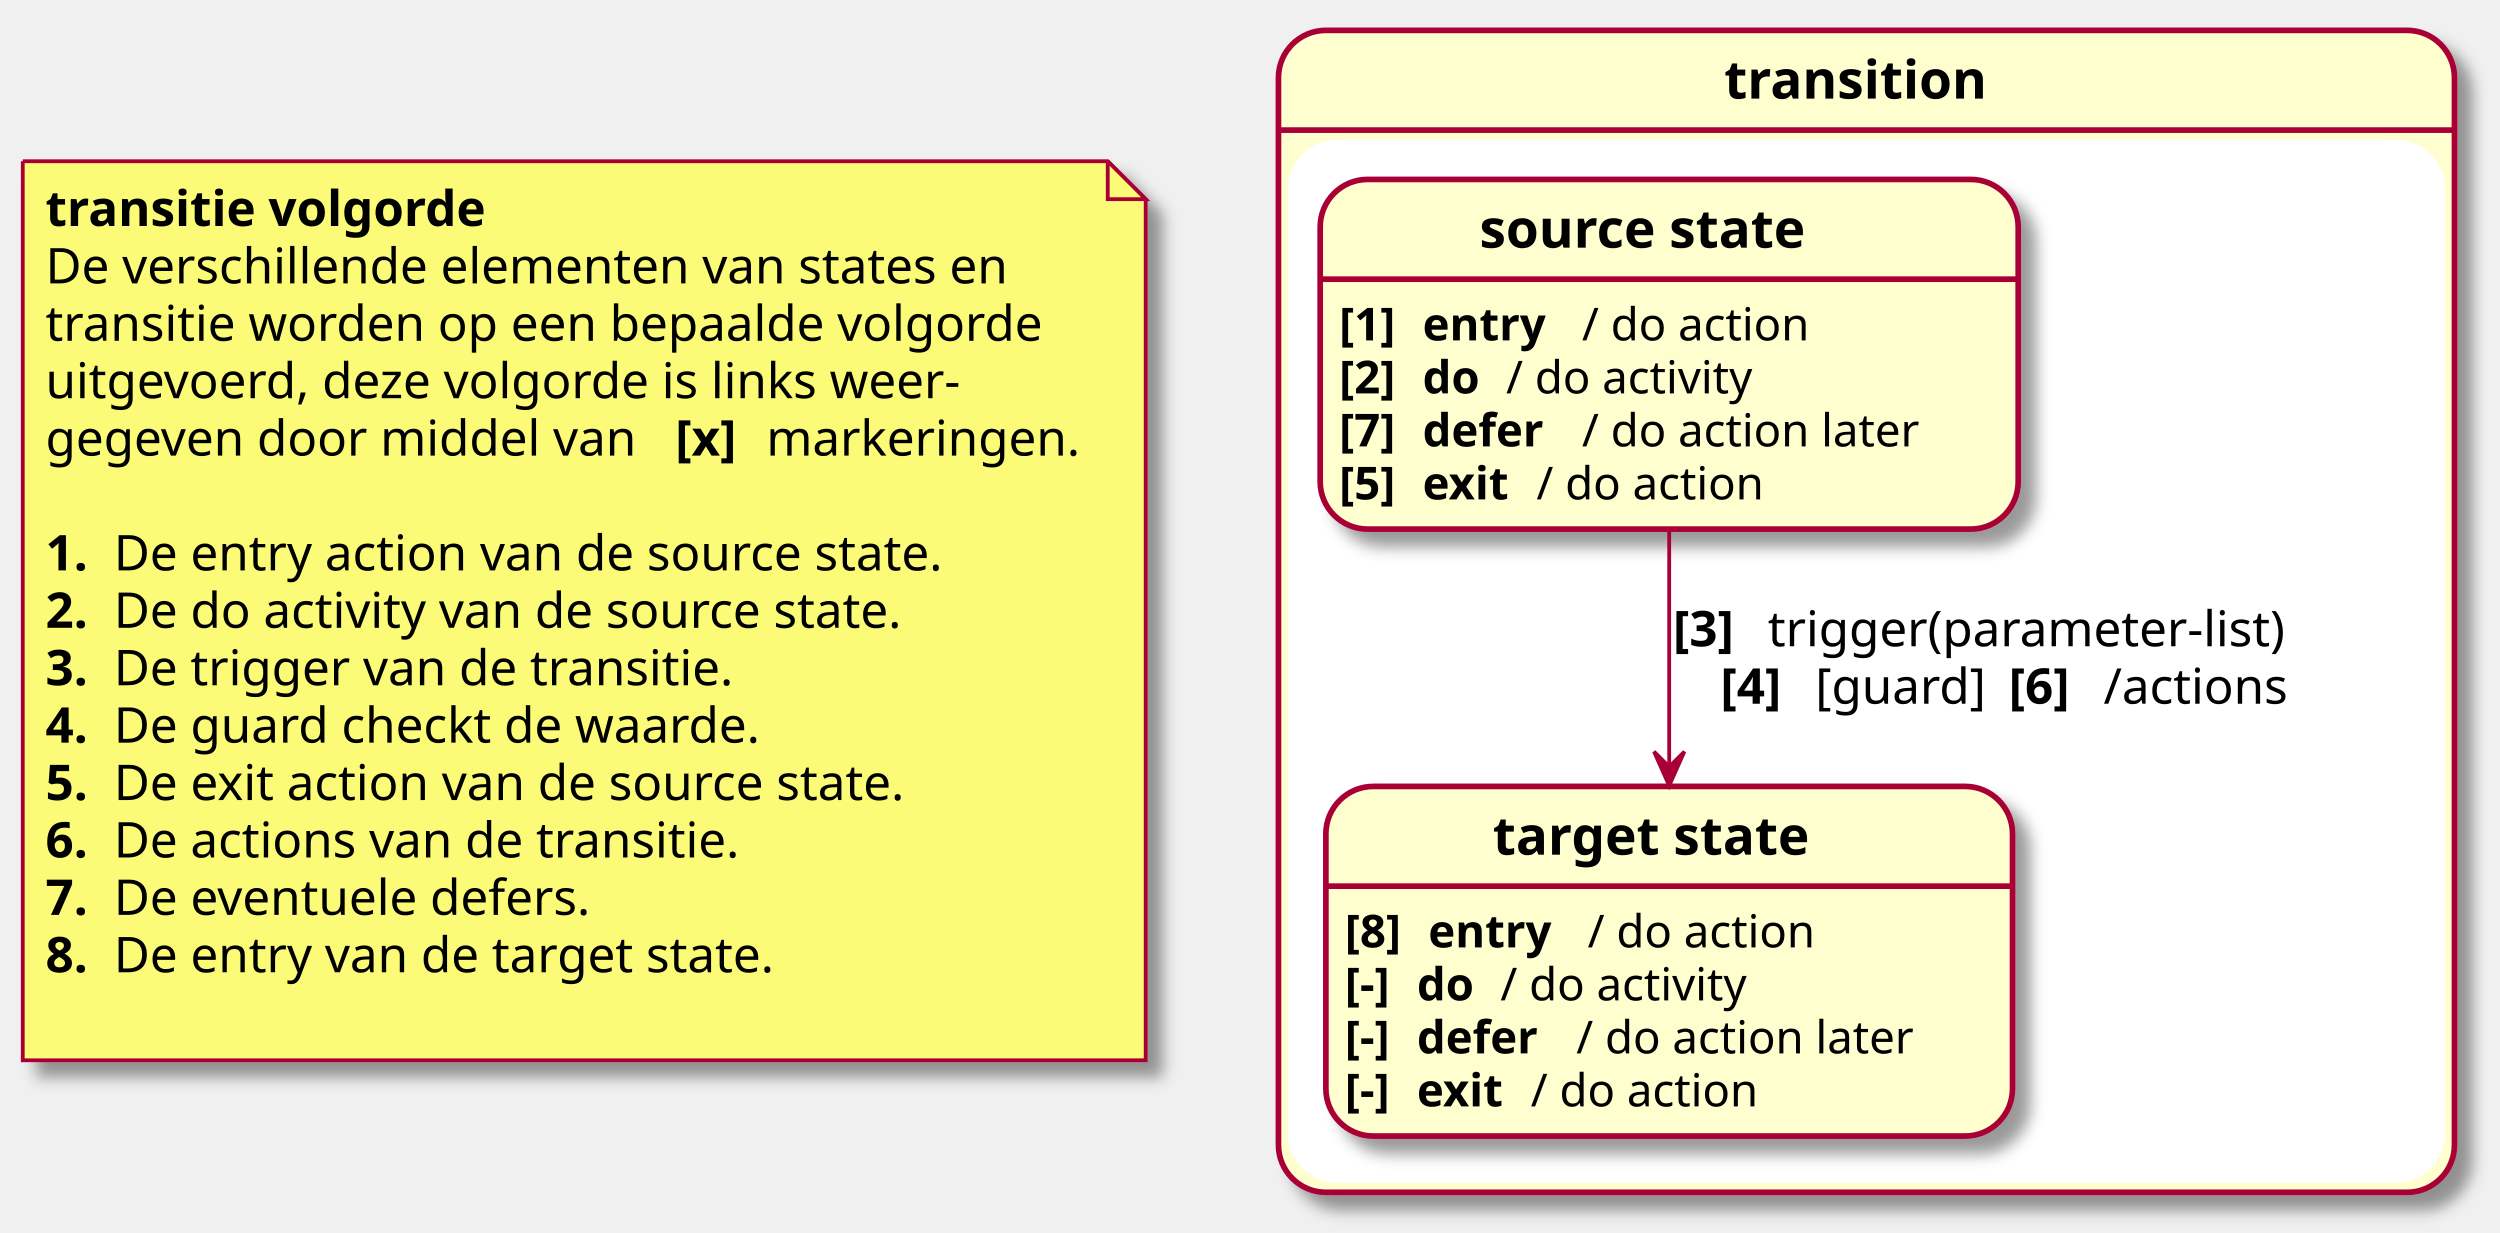
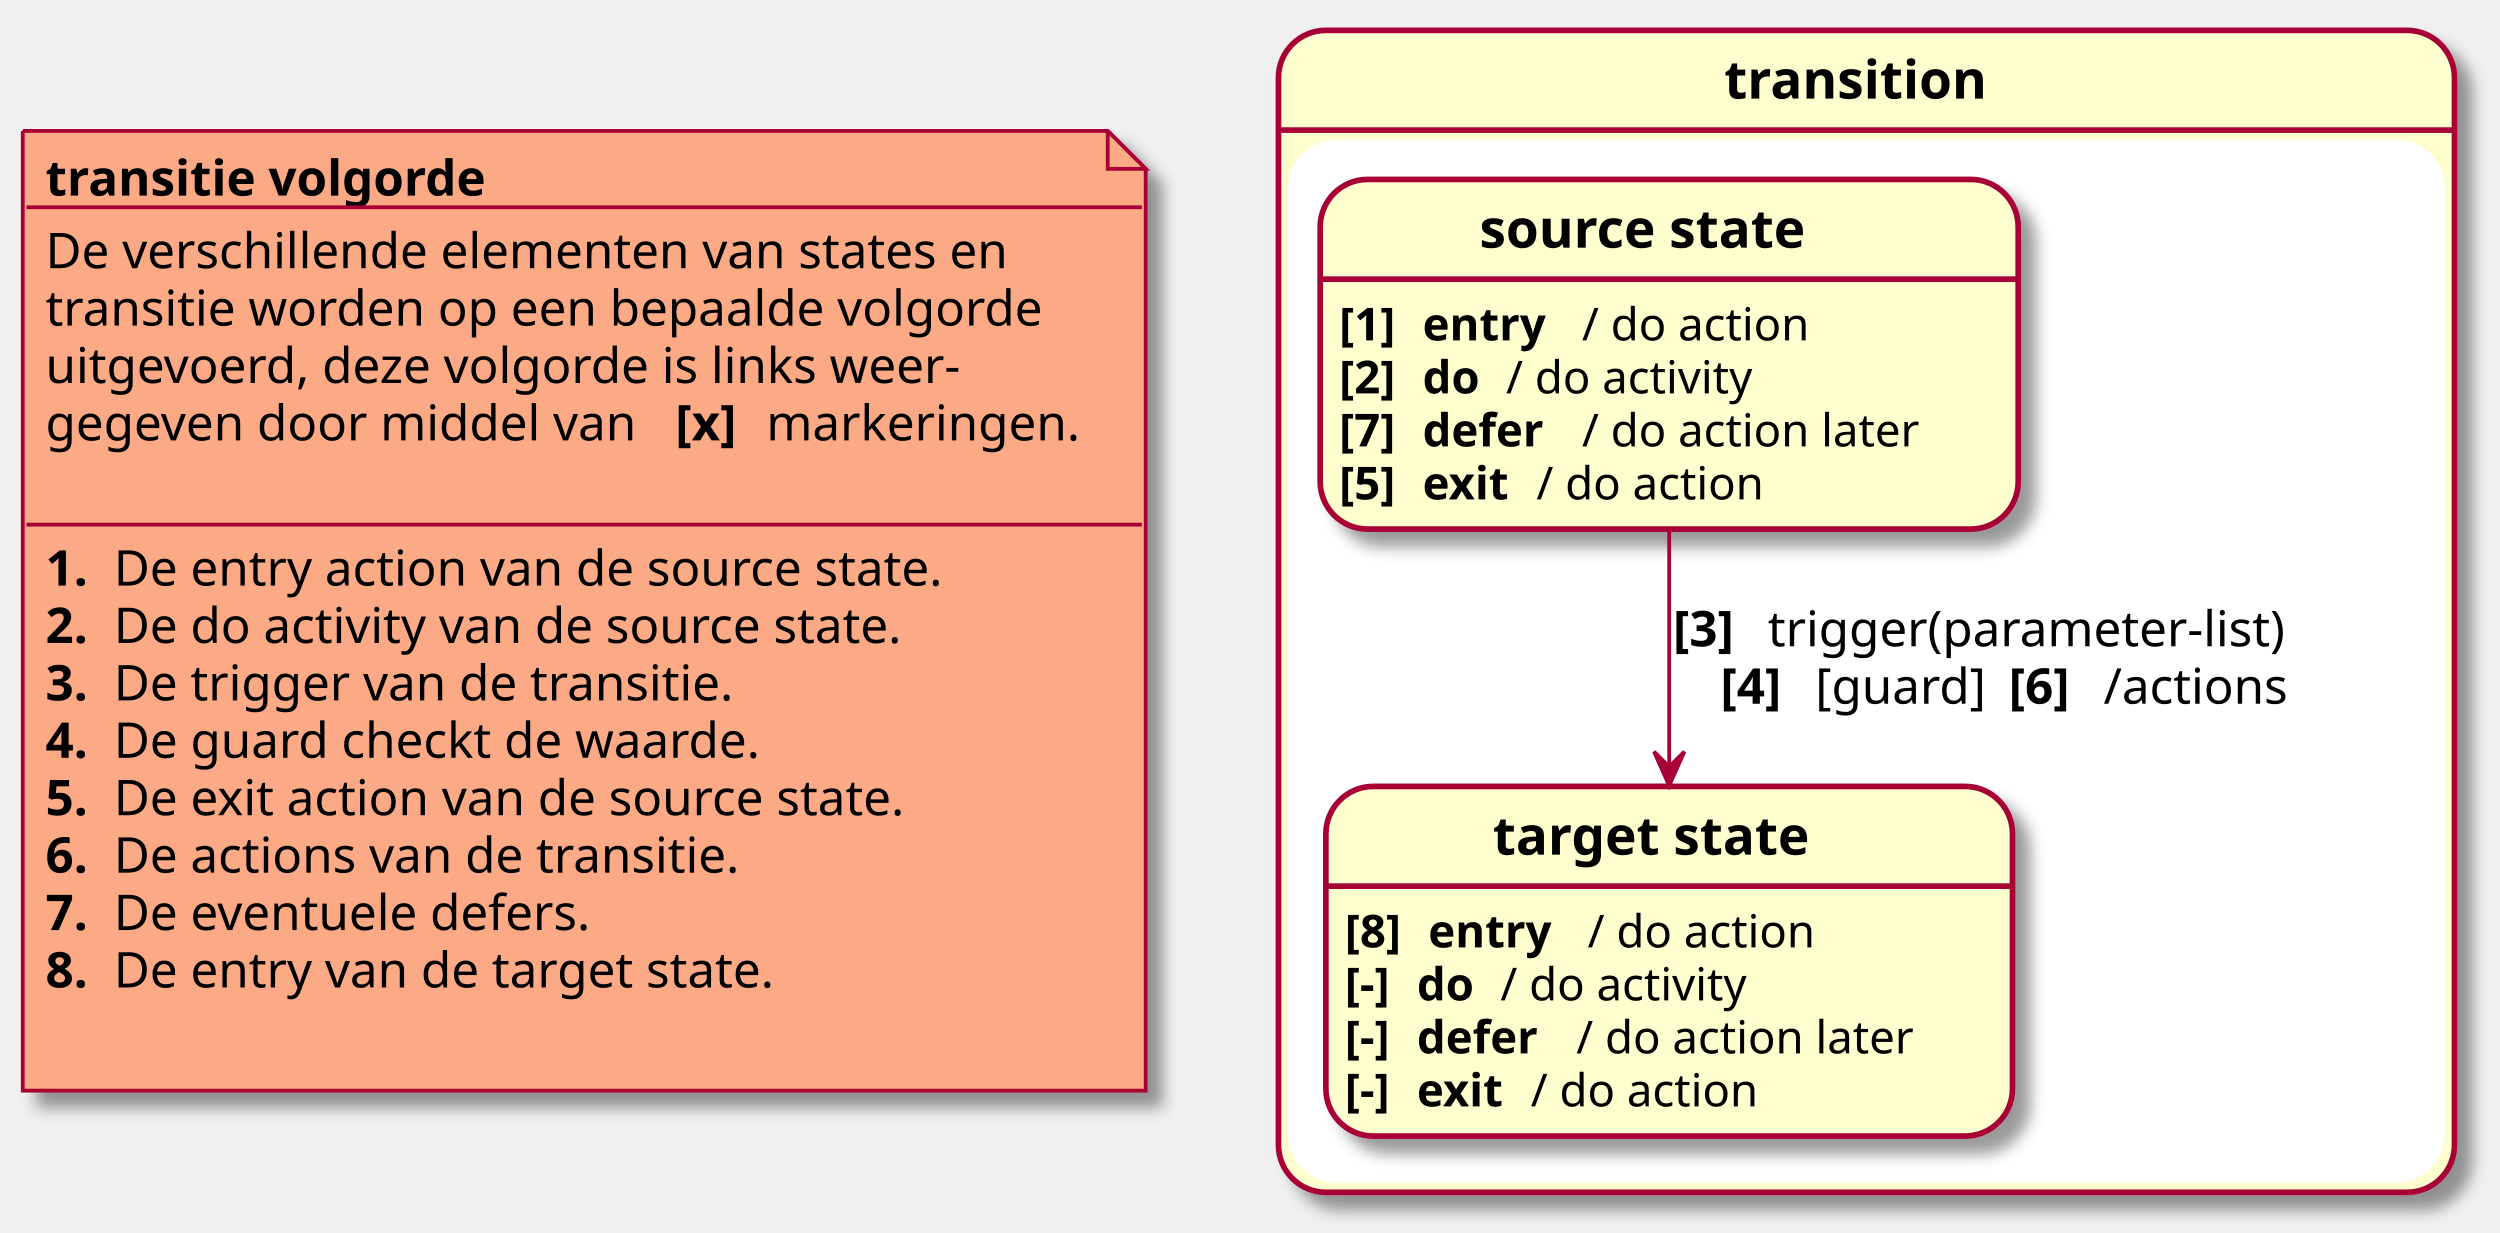
<svg xmlns="http://www.w3.org/2000/svg" contentScriptType="application/ecmascript" contentStyleType="text/css" height="325px" preserveAspectRatio="none" style="width:659px;height:325px;" version="1.1" viewBox="0 0 659 325" width="659px" zoomAndPan="magnify">
  <defs>
-     <filter height="300%" id="fkwgaprgdv7ey" width="300%" x="-1" y="-1">
+     <filter height="300%" id="funnpksptkhgf" width="300%" x="-1" y="-1">
      <feGaussianBlur result="blurOut" stdDeviation="2.0" />
      <feColorMatrix in="blurOut" result="blurOut2" type="matrix" values="0 0 0 0 0 0 0 0 0 0 0 0 0 0 0 0 0 0 .4 0" />
      <feOffset dx="4.0" dy="4.0" in="blurOut2" result="blurOut3" />
      <feBlend in="SourceGraphic" in2="blurOut3" mode="normal" />
    </filter>
  </defs>
  <g>
-     <path d="M6,42.5 L6,279.492 L302,279.492 L302,52.5 L292,42.5 L6,42.5 " fill="#FBFB77" filter="url(#fkwgaprgdv7ey)" style="stroke: #A80036; stroke-width: 1.0;" />
-     <path d="M292,42.5 L292,52.5 L302,52.5 L292,42.5 " fill="#FBFB77" style="stroke: #A80036; stroke-width: 1.0;" />
-     <text fill="#000000" font-family="sans-serif" font-size="13" font-weight="bold" lengthAdjust="spacingAndGlyphs" textLength="131" x="12" y="59.567">transitie volgorde</text>
-     <text fill="#000000" font-family="sans-serif" font-size="13" lengthAdjust="spacingAndGlyphs" textLength="269" x="12" y="74.7">De verschillende elementen van states en</text>
-     <text fill="#000000" font-family="sans-serif" font-size="13" lengthAdjust="spacingAndGlyphs" textLength="272" x="12" y="89.832">transitie worden op een bepaalde volgorde</text>
-     <text fill="#000000" font-family="sans-serif" font-size="13" lengthAdjust="spacingAndGlyphs" textLength="251" x="12" y="104.965">uitgevoerd, deze volgorde is links weer-</text>
-     <text fill="#000000" font-family="sans-serif" font-size="13" lengthAdjust="spacingAndGlyphs" textLength="162" x="12" y="120.098">gegeven door middel van</text>
-     <text fill="#000000" font-family="sans-serif" font-size="13" font-weight="bold" lengthAdjust="spacingAndGlyphs" textLength="20" x="178" y="120.098">[x]</text>
-     <text fill="#000000" font-family="sans-serif" font-size="13" lengthAdjust="spacingAndGlyphs" textLength="85" x="202" y="120.098">markeringen.</text>
-     <text fill="#000000" font-family="sans-serif" font-size="13" lengthAdjust="spacingAndGlyphs" textLength="0" x="16" y="135.231" />
-     <text fill="#000000" font-family="sans-serif" font-size="13" font-weight="bold" lengthAdjust="spacingAndGlyphs" textLength="14" x="12" y="150.364">1.</text>
-     <text fill="#000000" font-family="sans-serif" font-size="13" lengthAdjust="spacingAndGlyphs" textLength="233" x="30" y="150.364">De entry action van de source state.</text>
-     <text fill="#000000" font-family="sans-serif" font-size="13" font-weight="bold" lengthAdjust="spacingAndGlyphs" textLength="14" x="12" y="165.497">2.</text>
-     <text fill="#000000" font-family="sans-serif" font-size="13" lengthAdjust="spacingAndGlyphs" textLength="222" x="30" y="165.497">De do activity van de source state.</text>
-     <text fill="#000000" font-family="sans-serif" font-size="13" font-weight="bold" lengthAdjust="spacingAndGlyphs" textLength="14" x="12" y="180.629">3.</text>
-     <text fill="#000000" font-family="sans-serif" font-size="13" lengthAdjust="spacingAndGlyphs" textLength="171" x="30" y="180.629">De trigger van de transitie.</text>
-     <text fill="#000000" font-family="sans-serif" font-size="13" font-weight="bold" lengthAdjust="spacingAndGlyphs" textLength="14" x="12" y="195.762">4.</text>
-     <text fill="#000000" font-family="sans-serif" font-size="13" lengthAdjust="spacingAndGlyphs" textLength="179" x="30" y="195.762">De guard checkt de waarde.</text>
-     <text fill="#000000" font-family="sans-serif" font-size="13" font-weight="bold" lengthAdjust="spacingAndGlyphs" textLength="14" x="12" y="210.895">5.</text>
-     <text fill="#000000" font-family="sans-serif" font-size="13" lengthAdjust="spacingAndGlyphs" textLength="223" x="30" y="210.895">De exit action van de source state.</text>
-     <text fill="#000000" font-family="sans-serif" font-size="13" font-weight="bold" lengthAdjust="spacingAndGlyphs" textLength="14" x="12" y="226.028">6.</text>
-     <text fill="#000000" font-family="sans-serif" font-size="13" lengthAdjust="spacingAndGlyphs" textLength="175" x="30" y="226.028">De actions van de transitie.</text>
-     <text fill="#000000" font-family="sans-serif" font-size="13" font-weight="bold" lengthAdjust="spacingAndGlyphs" textLength="14" x="12" y="241.161">7.</text>
-     <text fill="#000000" font-family="sans-serif" font-size="13" lengthAdjust="spacingAndGlyphs" textLength="133" x="30" y="241.161">De eventuele defers.</text>
-     <text fill="#000000" font-family="sans-serif" font-size="13" font-weight="bold" lengthAdjust="spacingAndGlyphs" textLength="14" x="12" y="256.293">8.</text>
-     <text fill="#000000" font-family="sans-serif" font-size="13" lengthAdjust="spacingAndGlyphs" textLength="186" x="30" y="256.293">De entry van de target state.</text>
-     <text fill="#000000" font-family="sans-serif" font-size="13" lengthAdjust="spacingAndGlyphs" textLength="0" x="16" y="271.426" />
-     <rect fill="#FEFECE" filter="url(#fkwgaprgdv7ey)" height="306.297" rx="12.5" ry="12.5" style="stroke: #A80036; stroke-width: 1.5;" width="310" x="337" y="8" />
+     <path d="M6,34.5 L6,287.492 L302,287.492 L302,44.5 L292,34.5 L6,34.5 " fill="#FCA985" filter="url(#funnpksptkhgf)" style="stroke: #A80036; stroke-width: 1.0;" />
+     <path d="M292,34.5 L292,44.5 L302,44.5 L292,34.5 " fill="#FCA985" style="stroke: #A80036; stroke-width: 1.0;" />
+     <text fill="#000000" font-family="sans-serif" font-size="13" font-weight="bold" lengthAdjust="spacingAndGlyphs" textLength="131" x="12" y="51.567">transitie volgorde</text>
+     <line style="stroke: #A80036; stroke-width: 1.0;" x1="7" x2="301" y1="54.633" y2="54.633" />
+     <text fill="#000000" font-family="sans-serif" font-size="13" lengthAdjust="spacingAndGlyphs" textLength="269" x="12" y="70.7">De verschillende elementen van states en</text>
+     <text fill="#000000" font-family="sans-serif" font-size="13" lengthAdjust="spacingAndGlyphs" textLength="272" x="12" y="85.832">transitie worden op een bepaalde volgorde</text>
+     <text fill="#000000" font-family="sans-serif" font-size="13" lengthAdjust="spacingAndGlyphs" textLength="251" x="12" y="100.965">uitgevoerd, deze volgorde is links weer-</text>
+     <text fill="#000000" font-family="sans-serif" font-size="13" lengthAdjust="spacingAndGlyphs" textLength="162" x="12" y="116.098">gegeven door middel van</text>
+     <text fill="#000000" font-family="sans-serif" font-size="13" font-weight="bold" lengthAdjust="spacingAndGlyphs" textLength="20" x="178" y="116.098">[x]</text>
+     <text fill="#000000" font-family="sans-serif" font-size="13" lengthAdjust="spacingAndGlyphs" textLength="85" x="202" y="116.098">markeringen.</text>
+     <text fill="#000000" font-family="sans-serif" font-size="13" lengthAdjust="spacingAndGlyphs" textLength="0" x="16" y="131.231" />
+     <line style="stroke: #A80036; stroke-width: 1.0;" x1="7" x2="301" y1="138.297" y2="138.297" />
+     <text fill="#000000" font-family="sans-serif" font-size="13" font-weight="bold" lengthAdjust="spacingAndGlyphs" textLength="14" x="12" y="154.364">1.</text>
+     <text fill="#000000" font-family="sans-serif" font-size="13" lengthAdjust="spacingAndGlyphs" textLength="233" x="30" y="154.364">De entry action van de source state.</text>
+     <text fill="#000000" font-family="sans-serif" font-size="13" font-weight="bold" lengthAdjust="spacingAndGlyphs" textLength="14" x="12" y="169.497">2.</text>
+     <text fill="#000000" font-family="sans-serif" font-size="13" lengthAdjust="spacingAndGlyphs" textLength="222" x="30" y="169.497">De do activity van de source state.</text>
+     <text fill="#000000" font-family="sans-serif" font-size="13" font-weight="bold" lengthAdjust="spacingAndGlyphs" textLength="14" x="12" y="184.629">3.</text>
+     <text fill="#000000" font-family="sans-serif" font-size="13" lengthAdjust="spacingAndGlyphs" textLength="171" x="30" y="184.629">De trigger van de transitie.</text>
+     <text fill="#000000" font-family="sans-serif" font-size="13" font-weight="bold" lengthAdjust="spacingAndGlyphs" textLength="14" x="12" y="199.762">4.</text>
+     <text fill="#000000" font-family="sans-serif" font-size="13" lengthAdjust="spacingAndGlyphs" textLength="179" x="30" y="199.762">De guard checkt de waarde.</text>
+     <text fill="#000000" font-family="sans-serif" font-size="13" font-weight="bold" lengthAdjust="spacingAndGlyphs" textLength="14" x="12" y="214.895">5.</text>
+     <text fill="#000000" font-family="sans-serif" font-size="13" lengthAdjust="spacingAndGlyphs" textLength="223" x="30" y="214.895">De exit action van de source state.</text>
+     <text fill="#000000" font-family="sans-serif" font-size="13" font-weight="bold" lengthAdjust="spacingAndGlyphs" textLength="14" x="12" y="230.028">6.</text>
+     <text fill="#000000" font-family="sans-serif" font-size="13" lengthAdjust="spacingAndGlyphs" textLength="175" x="30" y="230.028">De actions van de transitie.</text>
+     <text fill="#000000" font-family="sans-serif" font-size="13" font-weight="bold" lengthAdjust="spacingAndGlyphs" textLength="14" x="12" y="245.161">7.</text>
+     <text fill="#000000" font-family="sans-serif" font-size="13" lengthAdjust="spacingAndGlyphs" textLength="133" x="30" y="245.161">De eventuele defers.</text>
+     <text fill="#000000" font-family="sans-serif" font-size="13" font-weight="bold" lengthAdjust="spacingAndGlyphs" textLength="14" x="12" y="260.293">8.</text>
+     <text fill="#000000" font-family="sans-serif" font-size="13" lengthAdjust="spacingAndGlyphs" textLength="186" x="30" y="260.293">De entry van de target state.</text>
+     <text fill="#000000" font-family="sans-serif" font-size="13" lengthAdjust="spacingAndGlyphs" textLength="0" x="16" y="275.426" />
+     <rect fill="#FEFECE" filter="url(#funnpksptkhgf)" height="306.297" rx="12.5" ry="12.5" style="stroke: #A80036; stroke-width: 1.5;" width="310" x="337" y="8" />
    <rect fill="#FFFFFF" height="274" rx="12.5" ry="12.5" style="stroke: #FFFFFF; stroke-width: 1.0;" width="304" x="340" y="37.297" />
    <line style="stroke: #A80036; stroke-width: 1.5;" x1="337" x2="647" y1="34.297" y2="34.297" />
    <text fill="#000000" font-family="sans-serif" font-size="14" font-weight="bold" lengthAdjust="spacingAndGlyphs" textLength="75" x="454.5" y="25.995">transition</text>
-     <rect fill="#FEFECE" filter="url(#fkwgaprgdv7ey)" height="92.172" rx="12.5" ry="12.5" style="stroke: #A80036; stroke-width: 1.5;" width="184" x="348" y="47.297" />
+     <rect fill="#FEFECE" filter="url(#funnpksptkhgf)" height="92.172" rx="12.5" ry="12.5" style="stroke: #A80036; stroke-width: 1.5;" width="184" x="348" y="47.297" />
    <line style="stroke: #A80036; stroke-width: 1.5;" x1="348" x2="532" y1="73.594" y2="73.594" />
    <text fill="#000000" font-family="sans-serif" font-size="14" font-weight="bold" lengthAdjust="spacingAndGlyphs" textLength="100" x="390" y="65.292">source state</text>
    <text fill="#000000" font-family="sans-serif" font-size="12" font-weight="bold" lengthAdjust="spacingAndGlyphs" textLength="18" x="353" y="89.732">[1]</text>
    <text fill="#000000" font-family="sans-serif" font-size="12" lengthAdjust="spacingAndGlyphs" textLength="0" x="375" y="89.732" />
    <text fill="#000000" font-family="sans-serif" font-size="12" font-weight="bold" lengthAdjust="spacingAndGlyphs" textLength="38" x="375" y="89.732">entry</text>
    <text fill="#000000" font-family="sans-serif" font-size="12" lengthAdjust="spacingAndGlyphs" textLength="67" x="417" y="89.732">/ do action</text>
    <text fill="#000000" font-family="sans-serif" font-size="12" font-weight="bold" lengthAdjust="spacingAndGlyphs" textLength="18" x="353" y="103.701">[2]</text>
    <text fill="#000000" font-family="sans-serif" font-size="12" lengthAdjust="spacingAndGlyphs" textLength="0" x="375" y="103.701" />
    <text fill="#000000" font-family="sans-serif" font-size="12" font-weight="bold" lengthAdjust="spacingAndGlyphs" textLength="18" x="375" y="103.701">do</text>
    <text fill="#000000" font-family="sans-serif" font-size="12" lengthAdjust="spacingAndGlyphs" textLength="71" x="397" y="103.701">/ do activity</text>
    <text fill="#000000" font-family="sans-serif" font-size="12" font-weight="bold" lengthAdjust="spacingAndGlyphs" textLength="18" x="353" y="117.67">[7]</text>
    <text fill="#000000" font-family="sans-serif" font-size="12" lengthAdjust="spacingAndGlyphs" textLength="0" x="375" y="117.67" />
    <text fill="#000000" font-family="sans-serif" font-size="12" font-weight="bold" lengthAdjust="spacingAndGlyphs" textLength="38" x="375" y="117.67">defer</text>
    <text fill="#000000" font-family="sans-serif" font-size="12" lengthAdjust="spacingAndGlyphs" textLength="100" x="417" y="117.67">/ do action later</text>
    <text fill="#000000" font-family="sans-serif" font-size="12" font-weight="bold" lengthAdjust="spacingAndGlyphs" textLength="18" x="353" y="131.639">[5]</text>
    <text fill="#000000" font-family="sans-serif" font-size="12" lengthAdjust="spacingAndGlyphs" textLength="0" x="375" y="131.639" />
    <text fill="#000000" font-family="sans-serif" font-size="12" font-weight="bold" lengthAdjust="spacingAndGlyphs" textLength="26" x="375" y="131.639">exit</text>
    <text fill="#000000" font-family="sans-serif" font-size="12" lengthAdjust="spacingAndGlyphs" textLength="67" x="405" y="131.639">/ do action</text>
-     <rect fill="#FEFECE" filter="url(#fkwgaprgdv7ey)" height="92.172" rx="12.5" ry="12.5" style="stroke: #A80036; stroke-width: 1.5;" width="181" x="349.5" y="207.297" />
+     <rect fill="#FEFECE" filter="url(#funnpksptkhgf)" height="92.172" rx="12.5" ry="12.5" style="stroke: #A80036; stroke-width: 1.5;" width="181" x="349.5" y="207.297" />
    <line style="stroke: #A80036; stroke-width: 1.5;" x1="349.5" x2="530.5" y1="233.594" y2="233.594" />
    <text fill="#000000" font-family="sans-serif" font-size="14" font-weight="bold" lengthAdjust="spacingAndGlyphs" textLength="93" x="393.5" y="225.292">target state</text>
    <text fill="#000000" font-family="sans-serif" font-size="12" font-weight="bold" lengthAdjust="spacingAndGlyphs" textLength="18" x="354.5" y="249.732">[8]</text>
    <text fill="#000000" font-family="sans-serif" font-size="12" lengthAdjust="spacingAndGlyphs" textLength="0" x="376.5" y="249.732" />
    <text fill="#000000" font-family="sans-serif" font-size="12" font-weight="bold" lengthAdjust="spacingAndGlyphs" textLength="38" x="376.5" y="249.732">entry</text>
    <text fill="#000000" font-family="sans-serif" font-size="12" lengthAdjust="spacingAndGlyphs" textLength="67" x="418.5" y="249.732">/ do action</text>
    <text fill="#000000" font-family="sans-serif" font-size="12" font-weight="bold" lengthAdjust="spacingAndGlyphs" textLength="15" x="354.5" y="263.701">[-]</text>
    <text fill="#000000" font-family="sans-serif" font-size="12" lengthAdjust="spacingAndGlyphs" textLength="0" x="373.5" y="263.701" />
    <text fill="#000000" font-family="sans-serif" font-size="12" font-weight="bold" lengthAdjust="spacingAndGlyphs" textLength="18" x="373.5" y="263.701">do</text>
    <text fill="#000000" font-family="sans-serif" font-size="12" lengthAdjust="spacingAndGlyphs" textLength="71" x="395.5" y="263.701">/ do activity</text>
    <text fill="#000000" font-family="sans-serif" font-size="12" font-weight="bold" lengthAdjust="spacingAndGlyphs" textLength="15" x="354.5" y="277.67">[-]</text>
    <text fill="#000000" font-family="sans-serif" font-size="12" lengthAdjust="spacingAndGlyphs" textLength="0" x="373.5" y="277.67" />
    <text fill="#000000" font-family="sans-serif" font-size="12" font-weight="bold" lengthAdjust="spacingAndGlyphs" textLength="38" x="373.5" y="277.67">defer</text>
    <text fill="#000000" font-family="sans-serif" font-size="12" lengthAdjust="spacingAndGlyphs" textLength="100" x="415.5" y="277.67">/ do action later</text>
    <text fill="#000000" font-family="sans-serif" font-size="12" font-weight="bold" lengthAdjust="spacingAndGlyphs" textLength="15" x="354.5" y="291.639">[-]</text>
    <text fill="#000000" font-family="sans-serif" font-size="12" lengthAdjust="spacingAndGlyphs" textLength="0" x="373.5" y="291.639" />
    <text fill="#000000" font-family="sans-serif" font-size="12" font-weight="bold" lengthAdjust="spacingAndGlyphs" textLength="26" x="373.5" y="291.639">exit</text>
    <text fill="#000000" font-family="sans-serif" font-size="12" lengthAdjust="spacingAndGlyphs" textLength="67" x="403.5" y="291.639">/ do action</text>
    <path d="M440,139.576 C440,159.145 440,182.009 440,202.083 " fill="none" id="state_0-&gt;state_1" style="stroke: #A80036; stroke-width: 1.0;" />
    <polygon fill="#A80036" points="440,207.122,444,198.122,440,202.122,436,198.122,440,207.122" style="stroke: #A80036; stroke-width: 1.0;" />
    <text fill="#000000" font-family="sans-serif" font-size="13" font-weight="bold" lengthAdjust="spacingAndGlyphs" textLength="21" x="441" y="170.364">[3]</text>
    <text fill="#000000" font-family="sans-serif" font-size="13" lengthAdjust="spacingAndGlyphs" textLength="143" x="466" y="170.364">trigger(parameter-list)</text>
    <text fill="#000000" font-family="sans-serif" font-size="13" lengthAdjust="spacingAndGlyphs" textLength="0" x="453.5" y="185.497" />
    <text fill="#000000" font-family="sans-serif" font-size="13" font-weight="bold" lengthAdjust="spacingAndGlyphs" textLength="21" x="453.5" y="185.497">[4]</text>
    <text fill="#000000" font-family="sans-serif" font-size="13" lengthAdjust="spacingAndGlyphs" textLength="47" x="478.5" y="185.497">[guard]</text>
    <text fill="#000000" font-family="sans-serif" font-size="13" font-weight="bold" lengthAdjust="spacingAndGlyphs" textLength="21" x="529.5" y="185.497">[6]</text>
    <text fill="#000000" font-family="sans-serif" font-size="13" lengthAdjust="spacingAndGlyphs" textLength="50" x="554.5" y="185.497">/actions</text>
  </g>
</svg>
